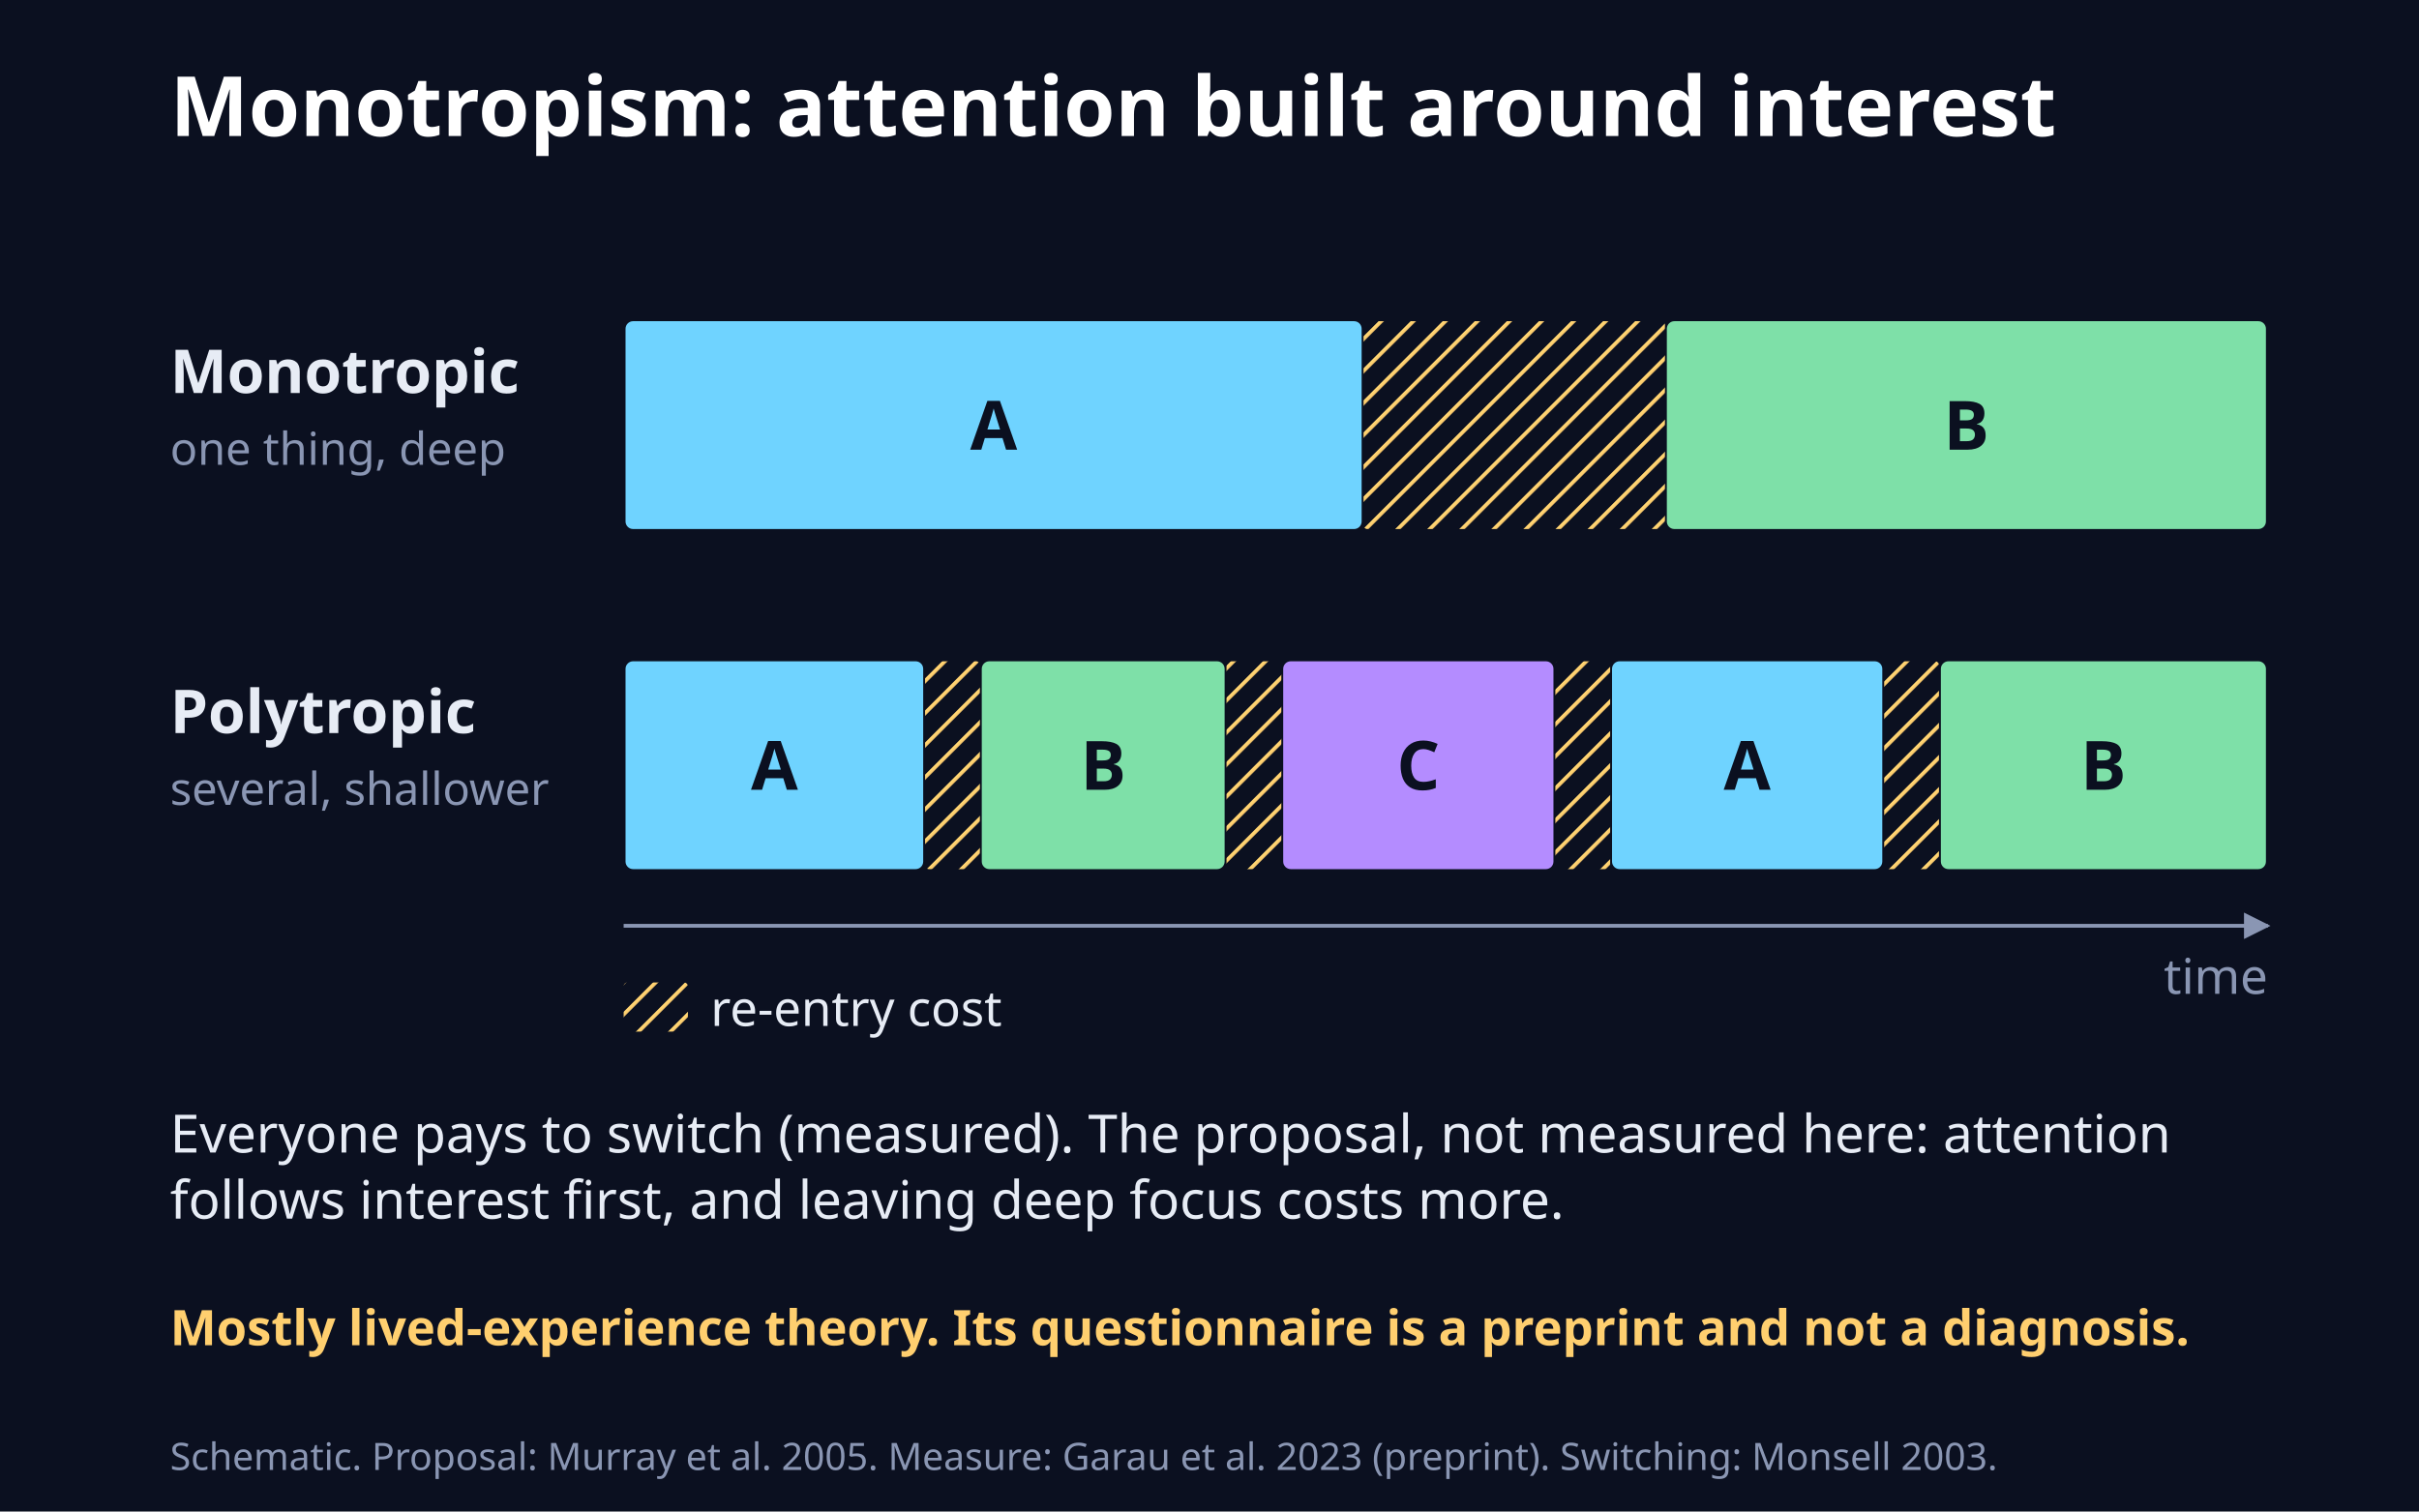
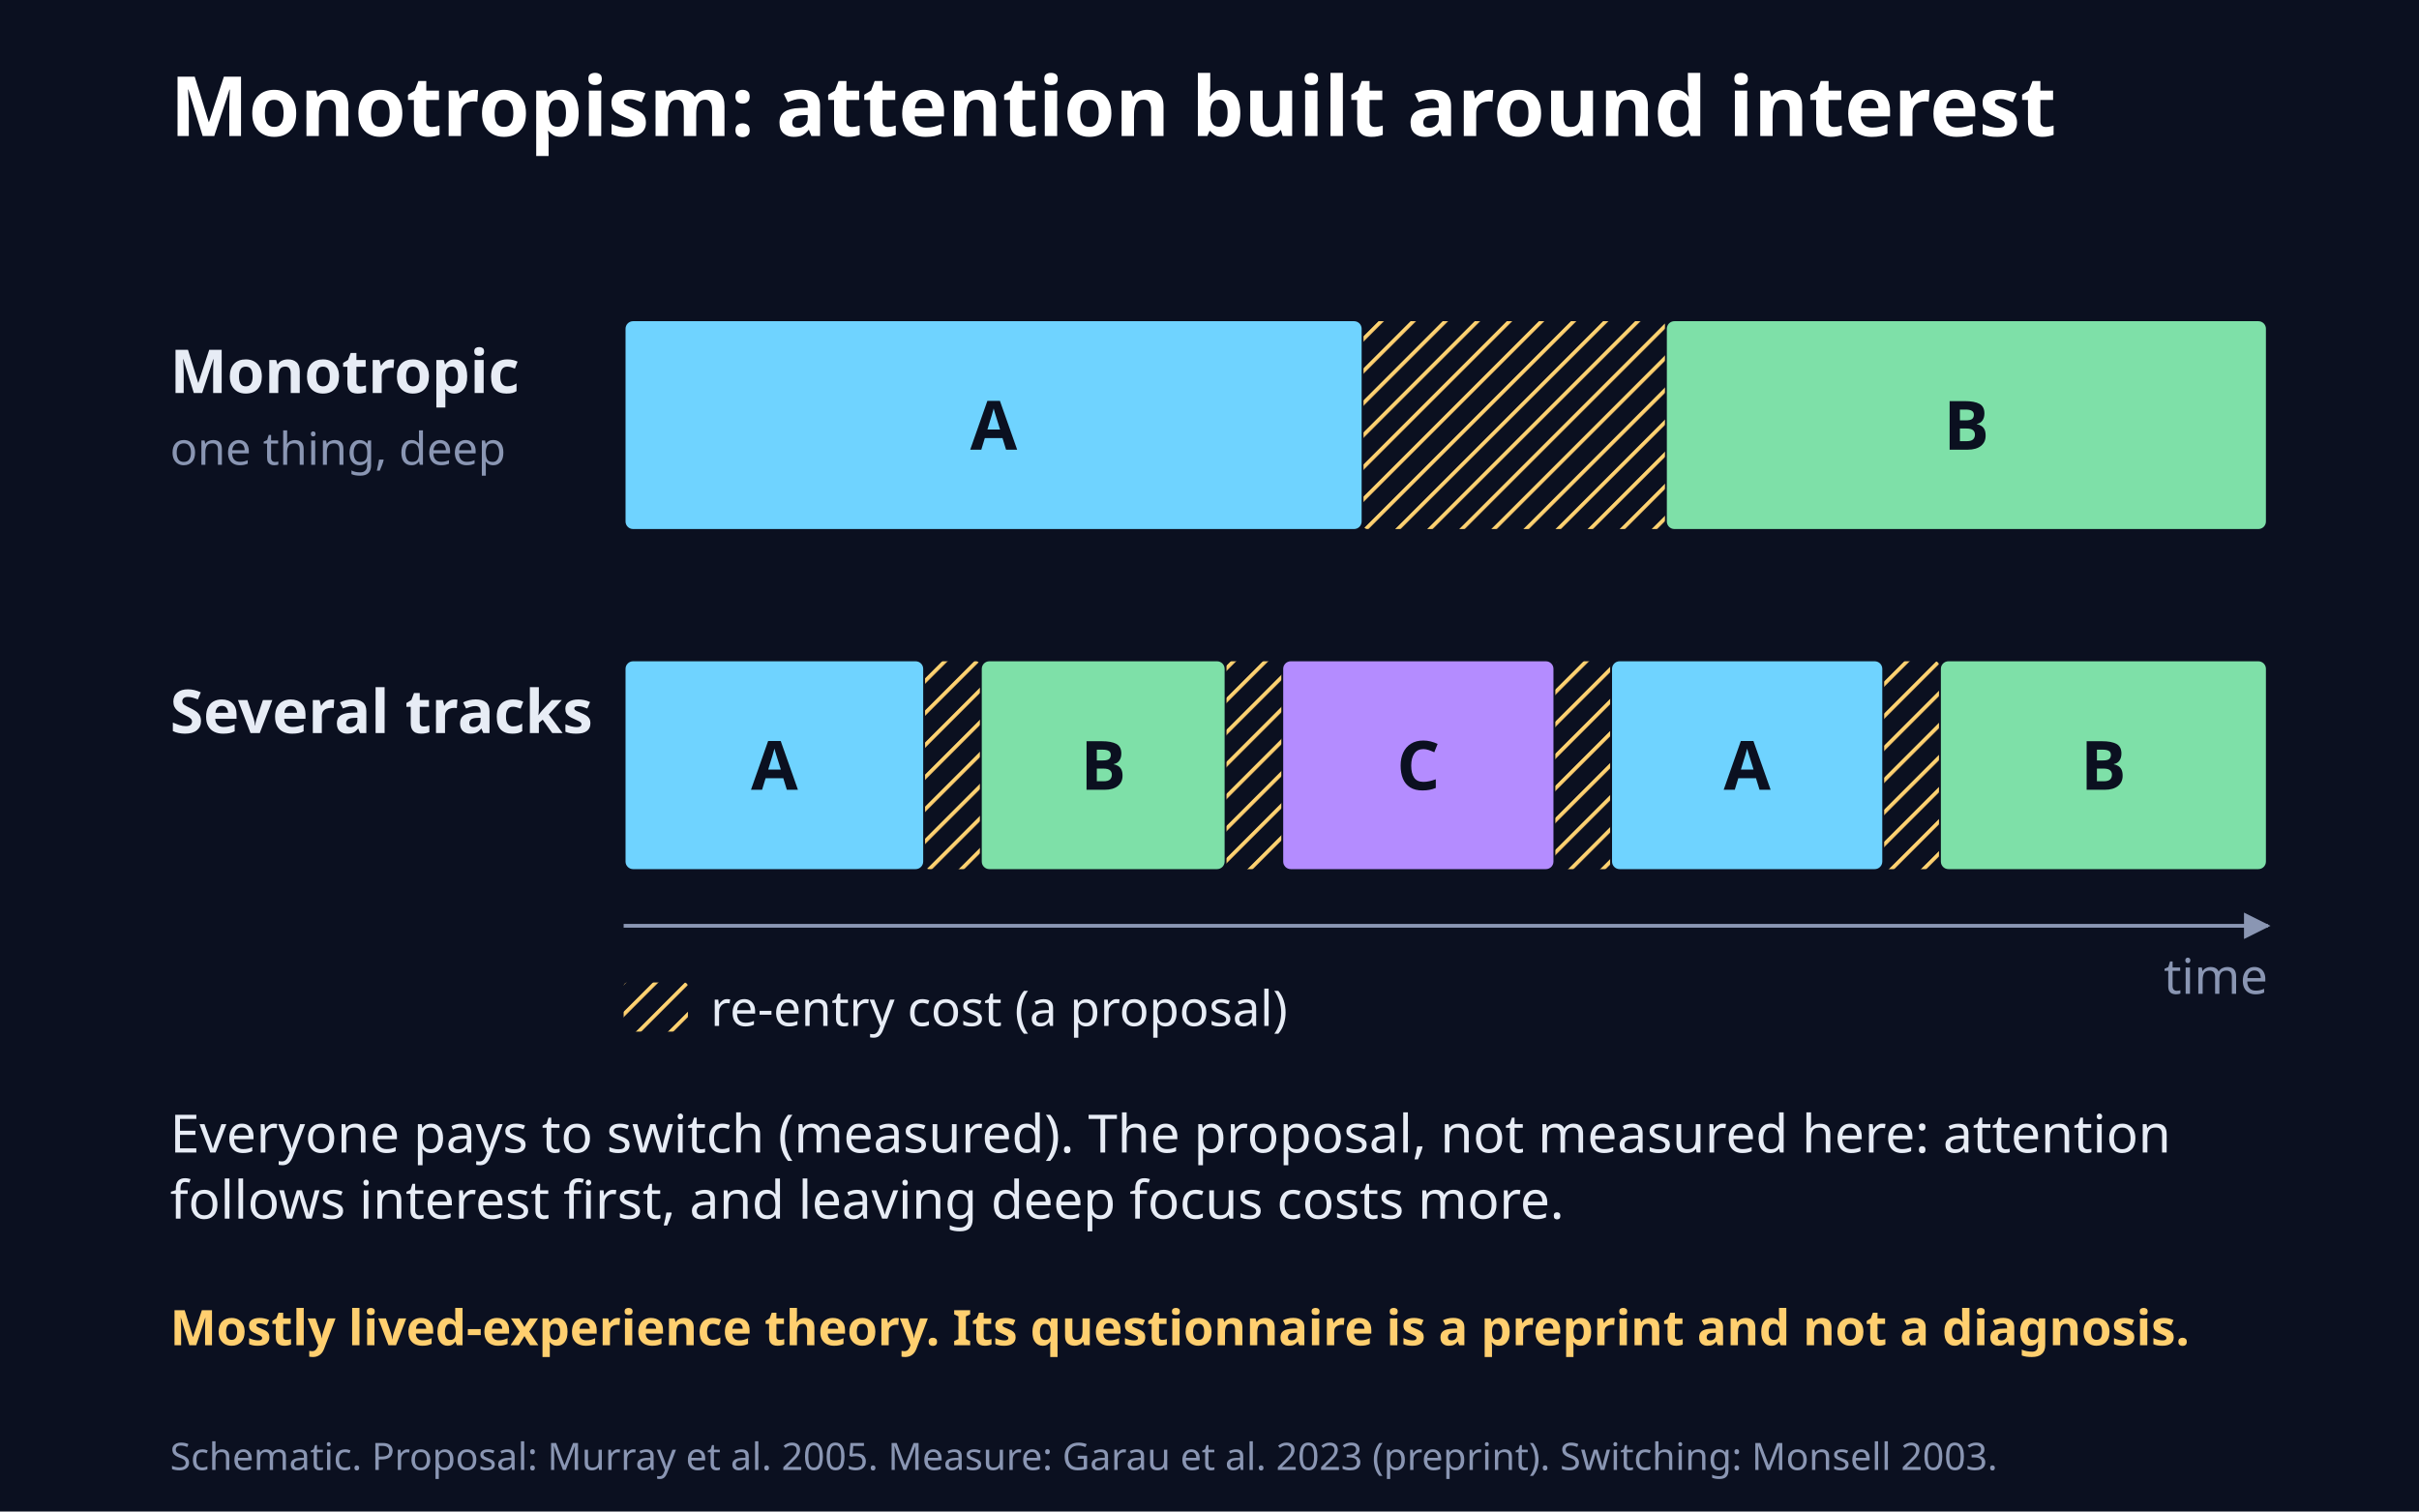
<svg xmlns="http://www.w3.org/2000/svg" viewBox="0 0 1280 800" width="1280" height="800" role="img" aria-labelledby="t d" font-family="&quot;Segoe UI&quot;,&quot;Helvetica Neue&quot;,system-ui,sans-serif">
  <defs>
    <marker id="arrow" viewBox="0 0 10 10" refX="9" refY="5" markerWidth="7" markerHeight="7" orient="auto-start-reverse">
      <path d="M0 0 L10 5 L0 10 z" fill="context-stroke" />
    </marker>
  </defs>
  <rect width="1280" height="800" fill="#0b1020" />
  <text x="90.0" y="72.0" font-size="44" text-anchor="start" font-weight="700" fill="#ffffff">Monotropism: attention built around interest</text>
  <defs>
    <pattern id="hatch" width="12" height="12" patternUnits="userSpaceOnUse" patternTransform="rotate(45)">
      <line x1="0" y1="0" x2="0" y2="12" stroke="#ffcf6f" stroke-width="4" />
    </pattern>
  </defs>
  <text x="90.0" y="208.0" font-size="32" text-anchor="start" font-weight="700" fill="#e7ecf5">Monotropic</text>
  <text x="90.0" y="246.0" font-size="24" text-anchor="start" font-weight="400" fill="#8a96b3">one thing, deep</text>
  <rect x="331.0" y="170.0" width="389.5" height="110.0" rx="4" fill="#6fd3ff" stroke="none" stroke-width="2" />
  <text x="525.8" y="238.0" font-size="36" text-anchor="middle" font-weight="700" fill="#0b1020">A</text>
  <rect x="721.5" y="170.0" width="159.5" height="110.0" rx="2" fill="url(#hatch)" stroke="none" stroke-width="2" />
  <rect x="882.0" y="170.0" width="317.0" height="110.0" rx="4" fill="#7ee0a8" stroke="none" stroke-width="2" />
  <text x="1040.5" y="238.0" font-size="36" text-anchor="middle" font-weight="700" fill="#0b1020">B</text>
-   <text x="90.0" y="388.0" font-size="32" text-anchor="start" font-weight="700" fill="#e7ecf5">Polytropic</text>
-   <text x="90.0" y="426.0" font-size="24" text-anchor="start" font-weight="400" fill="#8a96b3">several, shallower</text>
+   <text x="90.0" y="388.0" font-size="32" text-anchor="start" font-weight="700" fill="#e7ecf5">Several tracks</text>
+   <text x="90.0" y="426.0" font-size="24" text-anchor="start" font-weight="400" fill="#8a96b3" />
  <rect x="331.0" y="350.0" width="157.5" height="110.0" rx="4" fill="#6fd3ff" stroke="none" stroke-width="2" />
  <text x="409.8" y="418.0" font-size="36" text-anchor="middle" font-weight="700" fill="#0b1020">A</text>
  <rect x="489.5" y="350.0" width="29.0" height="110.0" rx="2" fill="url(#hatch)" stroke="none" stroke-width="2" />
  <rect x="519.5" y="350.0" width="128.5" height="110.0" rx="4" fill="#7ee0a8" stroke="none" stroke-width="2" />
  <text x="583.8" y="418.0" font-size="36" text-anchor="middle" font-weight="700" fill="#0b1020">B</text>
  <rect x="649.0" y="350.0" width="29.0" height="110.0" rx="2" fill="url(#hatch)" stroke="none" stroke-width="2" />
  <rect x="679.0" y="350.0" width="143.0" height="110.0" rx="4" fill="#b48cff" stroke="none" stroke-width="2" />
  <text x="750.5" y="418.0" font-size="36" text-anchor="middle" font-weight="700" fill="#0b1020">C</text>
  <rect x="823.0" y="350.0" width="29.0" height="110.0" rx="2" fill="url(#hatch)" stroke="none" stroke-width="2" />
  <rect x="853.0" y="350.0" width="143.0" height="110.0" rx="4" fill="#6fd3ff" stroke="none" stroke-width="2" />
  <text x="924.5" y="418.0" font-size="36" text-anchor="middle" font-weight="700" fill="#0b1020">A</text>
  <rect x="997.0" y="350.0" width="29.0" height="110.0" rx="2" fill="url(#hatch)" stroke="none" stroke-width="2" />
  <rect x="1027.0" y="350.0" width="172.0" height="110.0" rx="4" fill="#7ee0a8" stroke="none" stroke-width="2" />
  <text x="1113.0" y="418.0" font-size="36" text-anchor="middle" font-weight="700" fill="#0b1020">B</text>
  <line x1="330.0" y1="490.0" x2="1200.0" y2="490.0" stroke="#8a96b3" stroke-width="2" marker-end="url(#arrow)" />
  <text x="1200.0" y="526.0" font-size="26" text-anchor="end" font-weight="400" fill="#8a96b3">time</text>
  <rect x="330.0" y="520.0" width="34.0" height="26.0" rx="2" fill="url(#hatch)" stroke="none" stroke-width="2" />
-   <text x="376.0" y="543.0" font-size="26" text-anchor="start" font-weight="400" fill="#e7ecf5">re-entry cost</text>
+   <text x="376.0" y="543.0" font-size="26" text-anchor="start" font-weight="400" fill="#e7ecf5">re-entry cost (a proposal)</text>
  <text x="90.0" y="610.0" font-size="28" text-anchor="start" font-weight="400" fill="#e7ecf5">Everyone pays to switch (measured). The proposal, not measured here: attention</text>
  <text x="90.0" y="645.0" font-size="28" text-anchor="start" font-weight="400" fill="#e7ecf5">follows interest first, and leaving deep focus costs more.</text>
  <text x="90.0" y="712.0" font-size="26" text-anchor="start" font-weight="600" fill="#ffcf6f">Mostly lived-experience theory. Its questionnaire is a preprint and not a diagnosis.</text>
  <text x="90.0" y="778.0" font-size="20" text-anchor="start" font-weight="400" fill="#8a96b3">Schematic. Proposal: Murray et al. 2005. Measure: Garau et al. 2023 (preprint). Switching: Monsell 2003.</text>
</svg>
